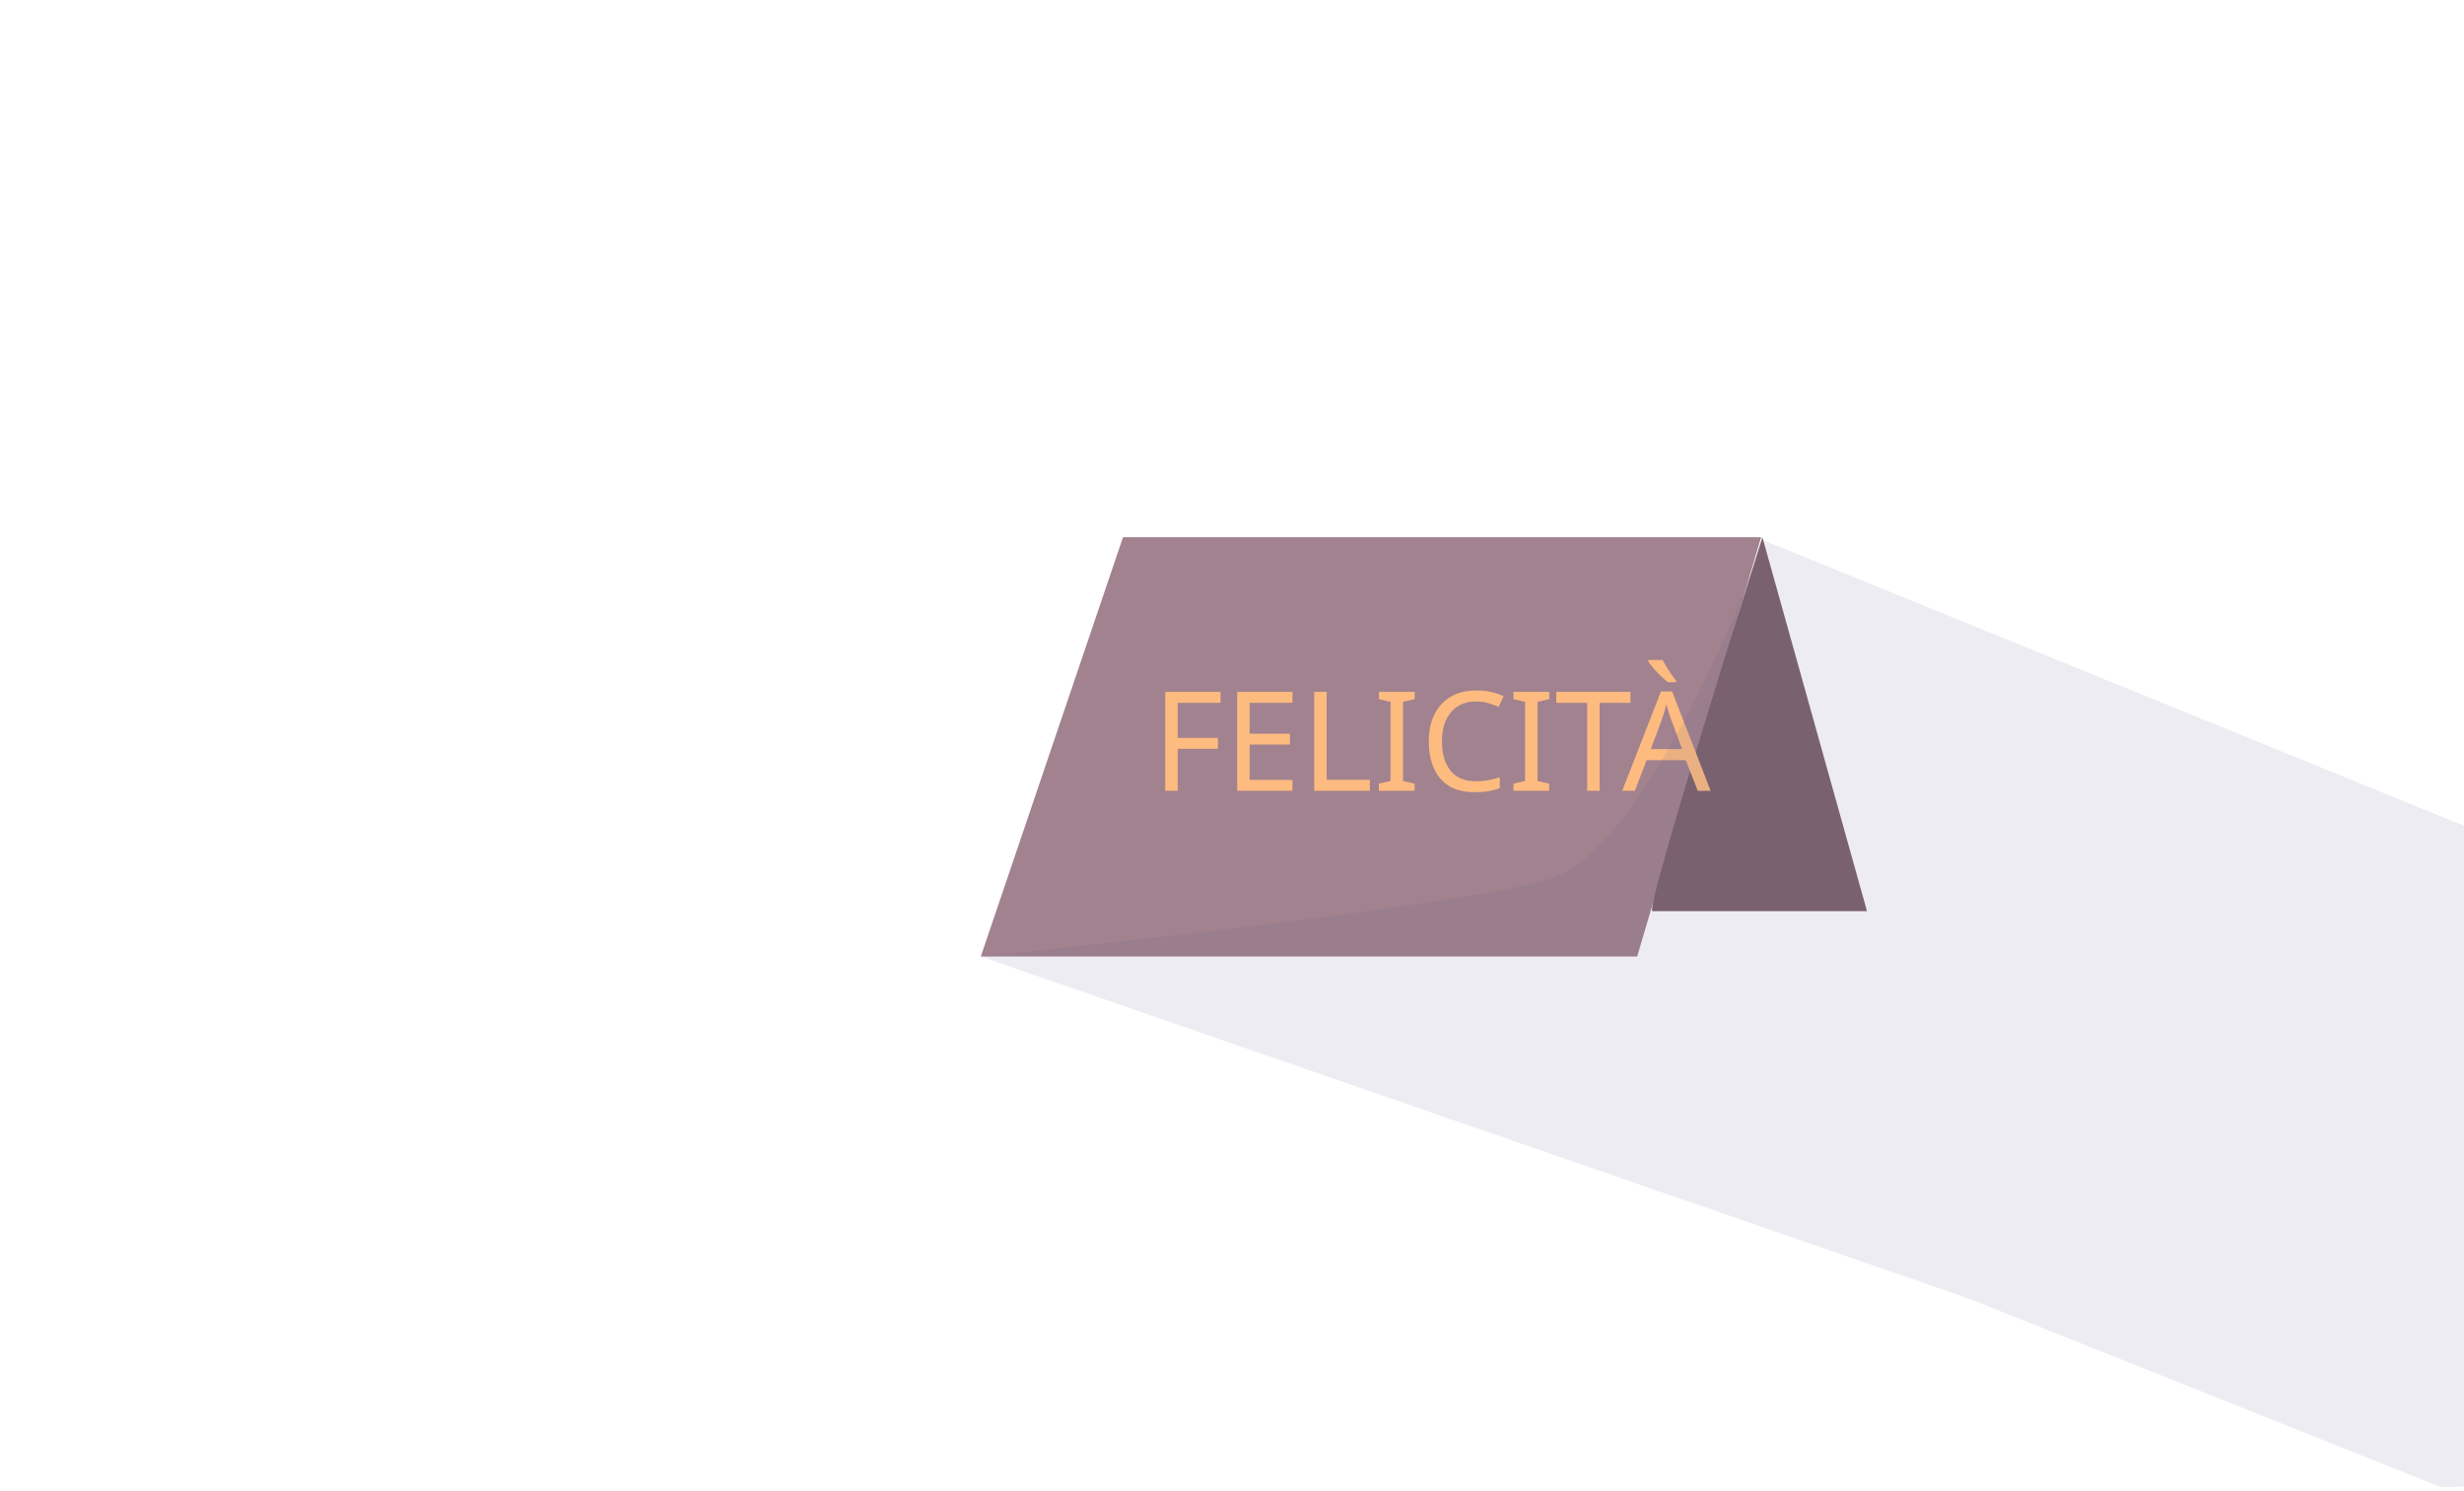
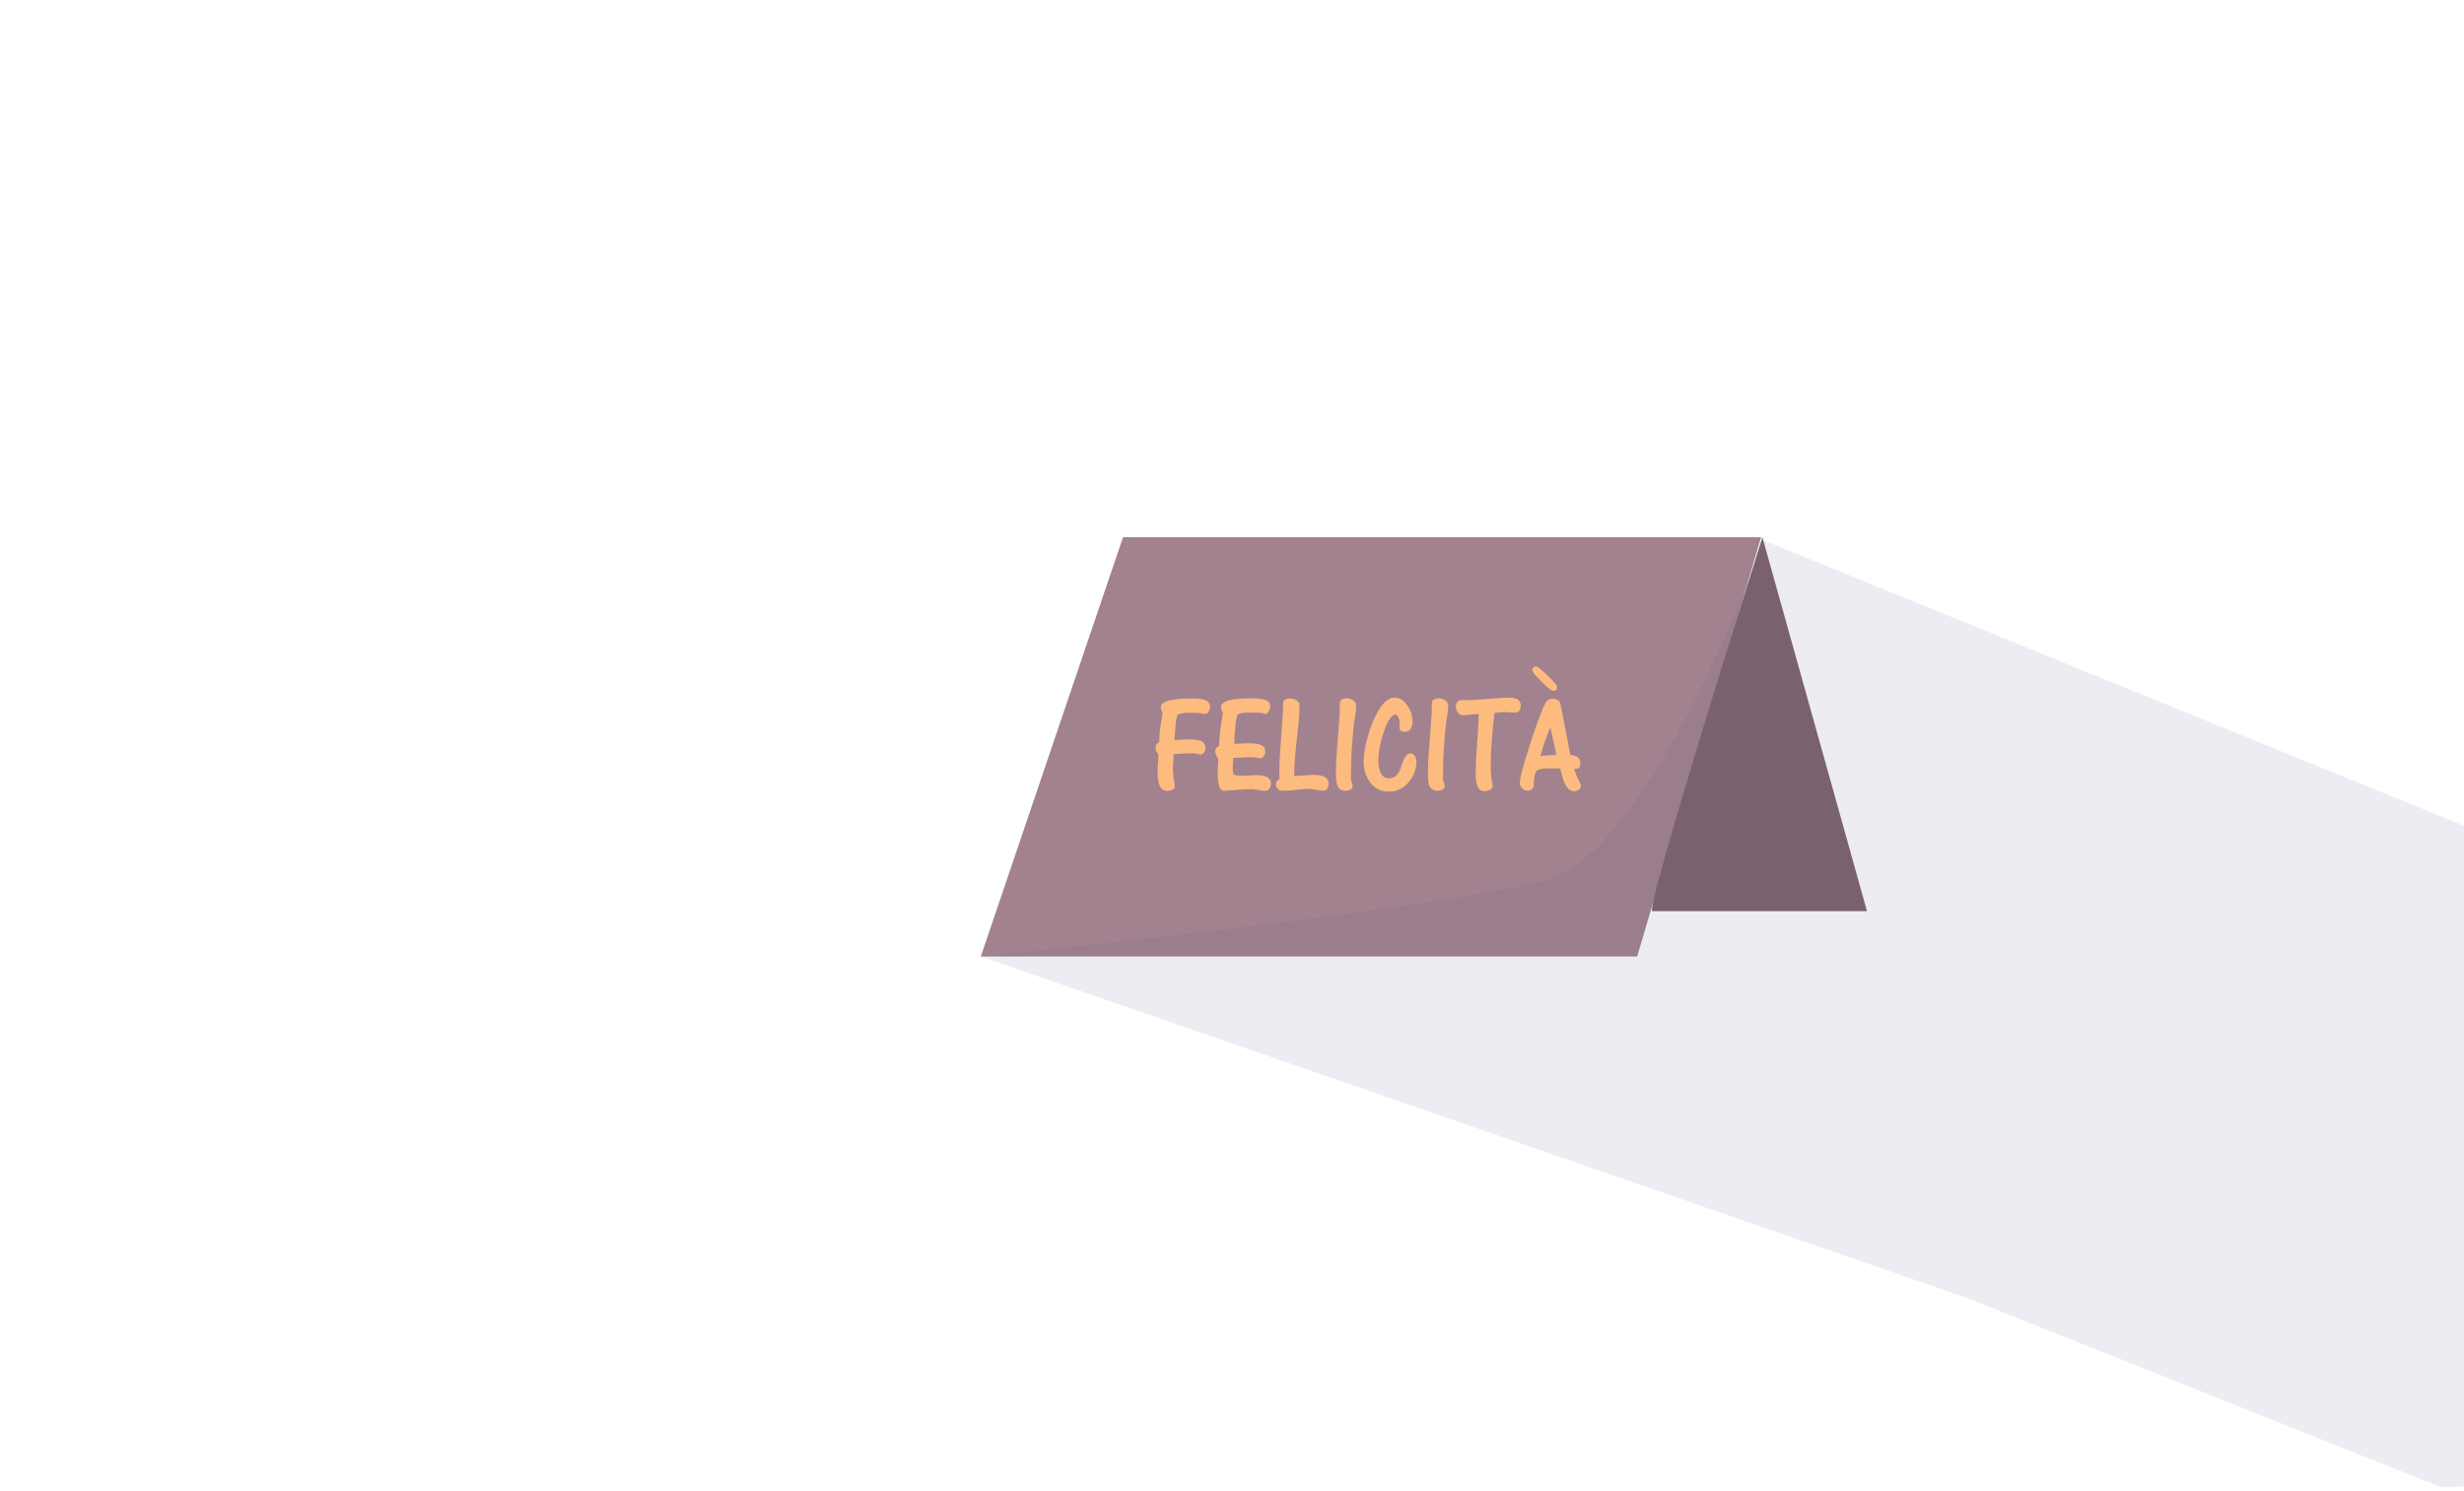
<svg xmlns="http://www.w3.org/2000/svg" width="729" height="441" viewBox="0 0 729 441">
  <defs>
-     <clipPath id="clip-Tavola_da_disegno_1">
+     <clipPath id="clip-tecnica-cartoncino-1">
      <rect width="729" height="441" />
    </clipPath>
  </defs>
-   <g id="Tavola_da_disegno_1" data-name="Tavola da disegno – 1" clip-path="url(#clip-Tavola_da_disegno_1)">
+   <g id="tecnica-cartoncino-1" clip-path="url(#clip-tecnica-cartoncino-1)">
    <path id="Tracciato_184" data-name="Tracciato 184" d="M6360.2,7350.145l42.074-124.066h188.795l-36.679,124.066Z" transform="translate(-6070.021 -7067.111)" fill="#a2828e" />
    <path id="Tracciato_186" data-name="Tracciato 186" d="M6557.979,7226.079l30.937,110.64h-63.494C6522.965,7336.718,6557.979,7226.079,6557.979,7226.079Z" transform="translate(-6036.549 -7067.111)" fill="#7d616c" />
-     <text id="FELICITÀ" transform="translate(340.76 234.005)" fill="#fdbb80" font-size="41" font-family="ARCENA, AR CENA">
-       <tspan x="0" y="0">FELICITÀ</tspan>
-     </text>
+     <path id="Tracciato_192" data-name="Tracciato 192" d="M6.232-6.15A23.079,23.079,0,0,0,6.6-3.034a13.1,13.1,0,0,1,.2,1.845q0,.574-.738.9A3.522,3.522,0,0,1,4.633.041,2.435,2.435,0,0,1,2.255-1.722a11.232,11.232,0,0,1-.533-3.936q0-1.107.123-2.87t.123-2.214a4.93,4.93,0,0,1-.656-1.046,2.7,2.7,0,0,1-.205-1.086A1.489,1.489,0,0,1,2.214-14.35a37.637,37.637,0,0,1,.451-5.371q.246-1.64.533-3.28a4.218,4.218,0,0,1-.328-.82,3.249,3.249,0,0,1-.2-.9q0-1.558,3.157-2.173a26.9,26.9,0,0,1,5.084-.41h.861a15.947,15.947,0,0,1,3.444.246q2.05.533,2.05,2.3a2.52,2.52,0,0,1-.431,1.312,1.211,1.211,0,0,1-1,.7,7.574,7.574,0,0,1-1.23-.164,7.624,7.624,0,0,0-1.312-.164h-2.87a7.023,7.023,0,0,0-2.788.533,14.614,14.614,0,0,0-.635,3.813q-.267,3.034-.308,3.731,2.009-.164,2.85-.184t1.373-.02a12.108,12.108,0,0,1,3.157.287,2.205,2.205,0,0,1,1.8,2.255A1.877,1.877,0,0,1,14.473-10.7a9.289,9.289,0,0,0-2.706-.41,46.4,46.4,0,0,0-5.33.328q0,1.066-.041,1.722Q6.232-6.4,6.232-6.15Zm17.712-.328a6.581,6.581,0,0,0,.2,1.6,2.635,2.635,0,0,0,1.333.328q1.045.082,1.333.082.82,0,1.742-.041t1.906-.123a10.581,10.581,0,0,1,3.034.328A2.19,2.19,0,0,1,35.26-2.132a2.541,2.541,0,0,1-.205.984,3.048,3.048,0,0,1-.533.861L33.866,0a9.975,9.975,0,0,1-1.558-.123q-2.337-.369-2.665-.369-1.517,0-3.075.123Q21.935,0,21.484,0q-1.148,0-1.558-1.394a13.289,13.289,0,0,1-.41-3.649q0-1.271.062-2.234t.143-2.194a7.068,7.068,0,0,1-.656-1.066,2.887,2.887,0,0,1-.287-1.23,1.26,1.26,0,0,1,.287-.861,2.794,2.794,0,0,1,.861-.615,33.89,33.89,0,0,1,.369-4.818q.369-2.562.738-5.022-.123-.246-.348-.841a2.9,2.9,0,0,1-.226-.8q0-1.763,3.772-2.337a34.908,34.908,0,0,1,5.084-.287,12.423,12.423,0,0,1,4.51.554,1.968,1.968,0,0,1,1.23,1.948,3.024,3.024,0,0,1-.533,1.455q-.533.882-1.066.635a4.511,4.511,0,0,0-1.23-.307q-.615-.062-1.722-.062h-.861q-.451,0-.9-.041a11.98,11.98,0,0,0-1.988.143,3.384,3.384,0,0,0-1.456.594,20.581,20.581,0,0,0-.615,4.039Q24.4-15.252,24.4-13.9q.656,0,1.927-.082t1.927-.082a15.12,15.12,0,0,1,3.321.246q2.009.533,2.009,2.173a1.936,1.936,0,0,1-1.435,2.05,14.007,14.007,0,0,0-3.157-.369q-.82,0-2.46.123t-2.419.123q0,.533-.082,1.845T23.944-6.478ZM47.806-4.715a8.132,8.132,0,0,1,2.911.41,2.275,2.275,0,0,1,1.64,2.214,2.827,2.827,0,0,1-.41,1.353A1.169,1.169,0,0,1,50.963,0a8.735,8.735,0,0,1-1.517-.164,22.792,22.792,0,0,0-2.706-.41q-1.394,0-4.1.287T38.622,0A1.816,1.816,0,0,1,37.29-.553a1.816,1.816,0,0,1-.553-1.333,1.711,1.711,0,0,1,1.025-1.6L37.72-5q0-3.034.267-6.806t.574-7.81q.308-4.039.308-6.458a1.024,1.024,0,0,1,.635-.943,2.788,2.788,0,0,1,1.292-.328,3.8,3.8,0,0,1,1.989.554,1.713,1.713,0,0,1,.923,1.537,66.977,66.977,0,0,1-.492,7.175Q42.148-8.569,42.148-5.9v1.517q.943,0,2.829-.164T47.806-4.715ZM59.45-1.353a1.107,1.107,0,0,1-.717.984A3.076,3.076,0,0,1,57.318,0a2.391,2.391,0,0,1-2.5-1.8,12.128,12.128,0,0,1-.328-3.4q0-3.116.287-6.786t.595-7.606q.307-3.936.307-6.519a1.024,1.024,0,0,1,.635-.943,2.867,2.867,0,0,1,1.333-.328,3.393,3.393,0,0,1,1.907.615,1.853,1.853,0,0,1,.923,1.6,15.982,15.982,0,0,1-.205,2.46q-.2,1.312-.41,2.542a145.229,145.229,0,0,0-.943,16.441,3.258,3.258,0,0,0,.164.943A9.327,9.327,0,0,1,59.45-1.353ZM78.31-8.774a9.344,9.344,0,0,1-2.255,6.15A7.333,7.333,0,0,1,70.274.246a6.682,6.682,0,0,1-5.74-2.829,10.536,10.536,0,0,1-1.845-6.355A27.285,27.285,0,0,1,63.837-15.7a31.986,31.986,0,0,1,3.2-7.995q2.3-3.895,4.8-3.9,2.255,0,3.9,2.5A8.329,8.329,0,0,1,77.162-20.5a4.115,4.115,0,0,1-.533,2.132,1.848,1.848,0,0,1-1.722.9,1.748,1.748,0,0,1-1.312-.369,1.489,1.489,0,0,1-.328-1.025q0-.205.041-.615t.041-.615a3.794,3.794,0,0,0-.328-1.558,1.905,1.905,0,0,0-.984-1.025q-2.05.738-3.649,6.027a26.727,26.727,0,0,0-1.353,7.462A9.63,9.63,0,0,0,67.568-5.7,2.686,2.686,0,0,0,70.151-3.69q2.665,0,3.731-3.69t2.542-3.69a1.62,1.62,0,0,1,1.373.7A2.629,2.629,0,0,1,78.31-8.774Zm8.364,7.421a1.107,1.107,0,0,1-.717.984A3.076,3.076,0,0,1,84.542,0a2.391,2.391,0,0,1-2.5-1.8,12.128,12.128,0,0,1-.328-3.4q0-3.116.287-6.786t.595-7.606q.307-3.936.307-6.519a1.024,1.024,0,0,1,.636-.943,2.867,2.867,0,0,1,1.332-.328,3.393,3.393,0,0,1,1.907.615,1.853,1.853,0,0,1,.923,1.6,15.982,15.982,0,0,1-.205,2.46q-.2,1.312-.41,2.542a145.23,145.23,0,0,0-.943,16.441,3.258,3.258,0,0,0,.164.943A9.327,9.327,0,0,1,86.674-1.353Zm13.612-6.068a30.878,30.878,0,0,0,.615,6.15A1.759,1.759,0,0,1,100-.246a3.447,3.447,0,0,1-1.558.328A2.18,2.18,0,0,1,96.268-1.64a10.6,10.6,0,0,1-.41-3.321V-5.9q0-2.583.205-5.474t.43-6.109q.226-3.218.226-5.227a15.369,15.369,0,0,0-1.681.082q-2.624.287-2.829.287l-.984-.164a4.191,4.191,0,0,1-.964-1.127A2.887,2.887,0,0,1,90-24.969a1.786,1.786,0,0,1,.512-1.517,2.463,2.463,0,0,1,1.455-.369q.328,0,.677.021t.717.02q1.763,0,7.667-.492,2.952-.246,4.633-.246a5.692,5.692,0,0,1,2.337.369,1.973,1.973,0,0,1,1.148,1.968,2.177,2.177,0,0,1-.492,1.64,1.989,1.989,0,0,1-1.394.451,12.7,12.7,0,0,1-1.373-.1q-.882-.1-1.045-.1a20.429,20.429,0,0,0-3.444.287q-.492,4.141-.8,8.057T100.286-7.421Zm26.527-.82q0,1.722-1.394,1.722a2.186,2.186,0,0,1-.492-.041q.492,1.394.738,2.05a15.069,15.069,0,0,0,.943,2.009,1.893,1.893,0,0,1,.369.943,1.445,1.445,0,0,1-.636,1.21,2.259,2.259,0,0,1-1.373.472q-2.091,0-3.321-3.69-.164-.451-.82-3.034l-1.23-.041h-2.091q-2.911,0-3.608.738-.9.943-.9,4.51a1.134,1.134,0,0,1-.595.964,2.128,2.128,0,0,1-1.168.39,2.24,2.24,0,0,1-1.7-.717,2.5,2.5,0,0,1-.676-1.784,41.65,41.65,0,0,1,1.722-6.909q1.722-5.8,3.444-10.558,2.05-5.74,2.952-6.642a2.328,2.328,0,0,1,1.722-.615,2.529,2.529,0,0,1,2.091,1.066q.041.082.82,3.977.492,2.542,1.394,7.3l.82,4.264a5.533,5.533,0,0,1,2.05.615A2.018,2.018,0,0,1,126.813-8.241Zm-8.9-10.537a79.99,79.99,0,0,0-2.952,8.487,37.288,37.288,0,0,1,4.756-.328q-.246-1.394-.615-2.952Q117.957-18.491,117.916-18.778Zm-5.33-16.769a1.106,1.106,0,0,1,1.23-1.271,3.317,3.317,0,0,1,1.189.779q.943.779,2.132,1.968a25.8,25.8,0,0,1,2.091,2.153,2.666,2.666,0,0,1,.7,1.127q0,1.23-1.148,1.23-.656,0-3.4-2.706Q112.586-34.973,112.586-35.547Z" transform="translate(340.76 234.005)" fill="#fdbb80" />
    <path id="Tracciato_185" data-name="Tracciato 185" d="M8594.767,10282.492l292.327,101.217,139.383,55.673s38.946,2.436,47.873-21.907,5.68-31.647,6.086-34.486,0-120.091,0-120.091l-253.93-103.491s-32.693,91.468-64.227,100.374S8594.767,10282.492,8594.767,10282.492Z" transform="translate(-8304.591 -9999.459)" fill="#66608d" opacity="0.12" />
  </g>
</svg>
